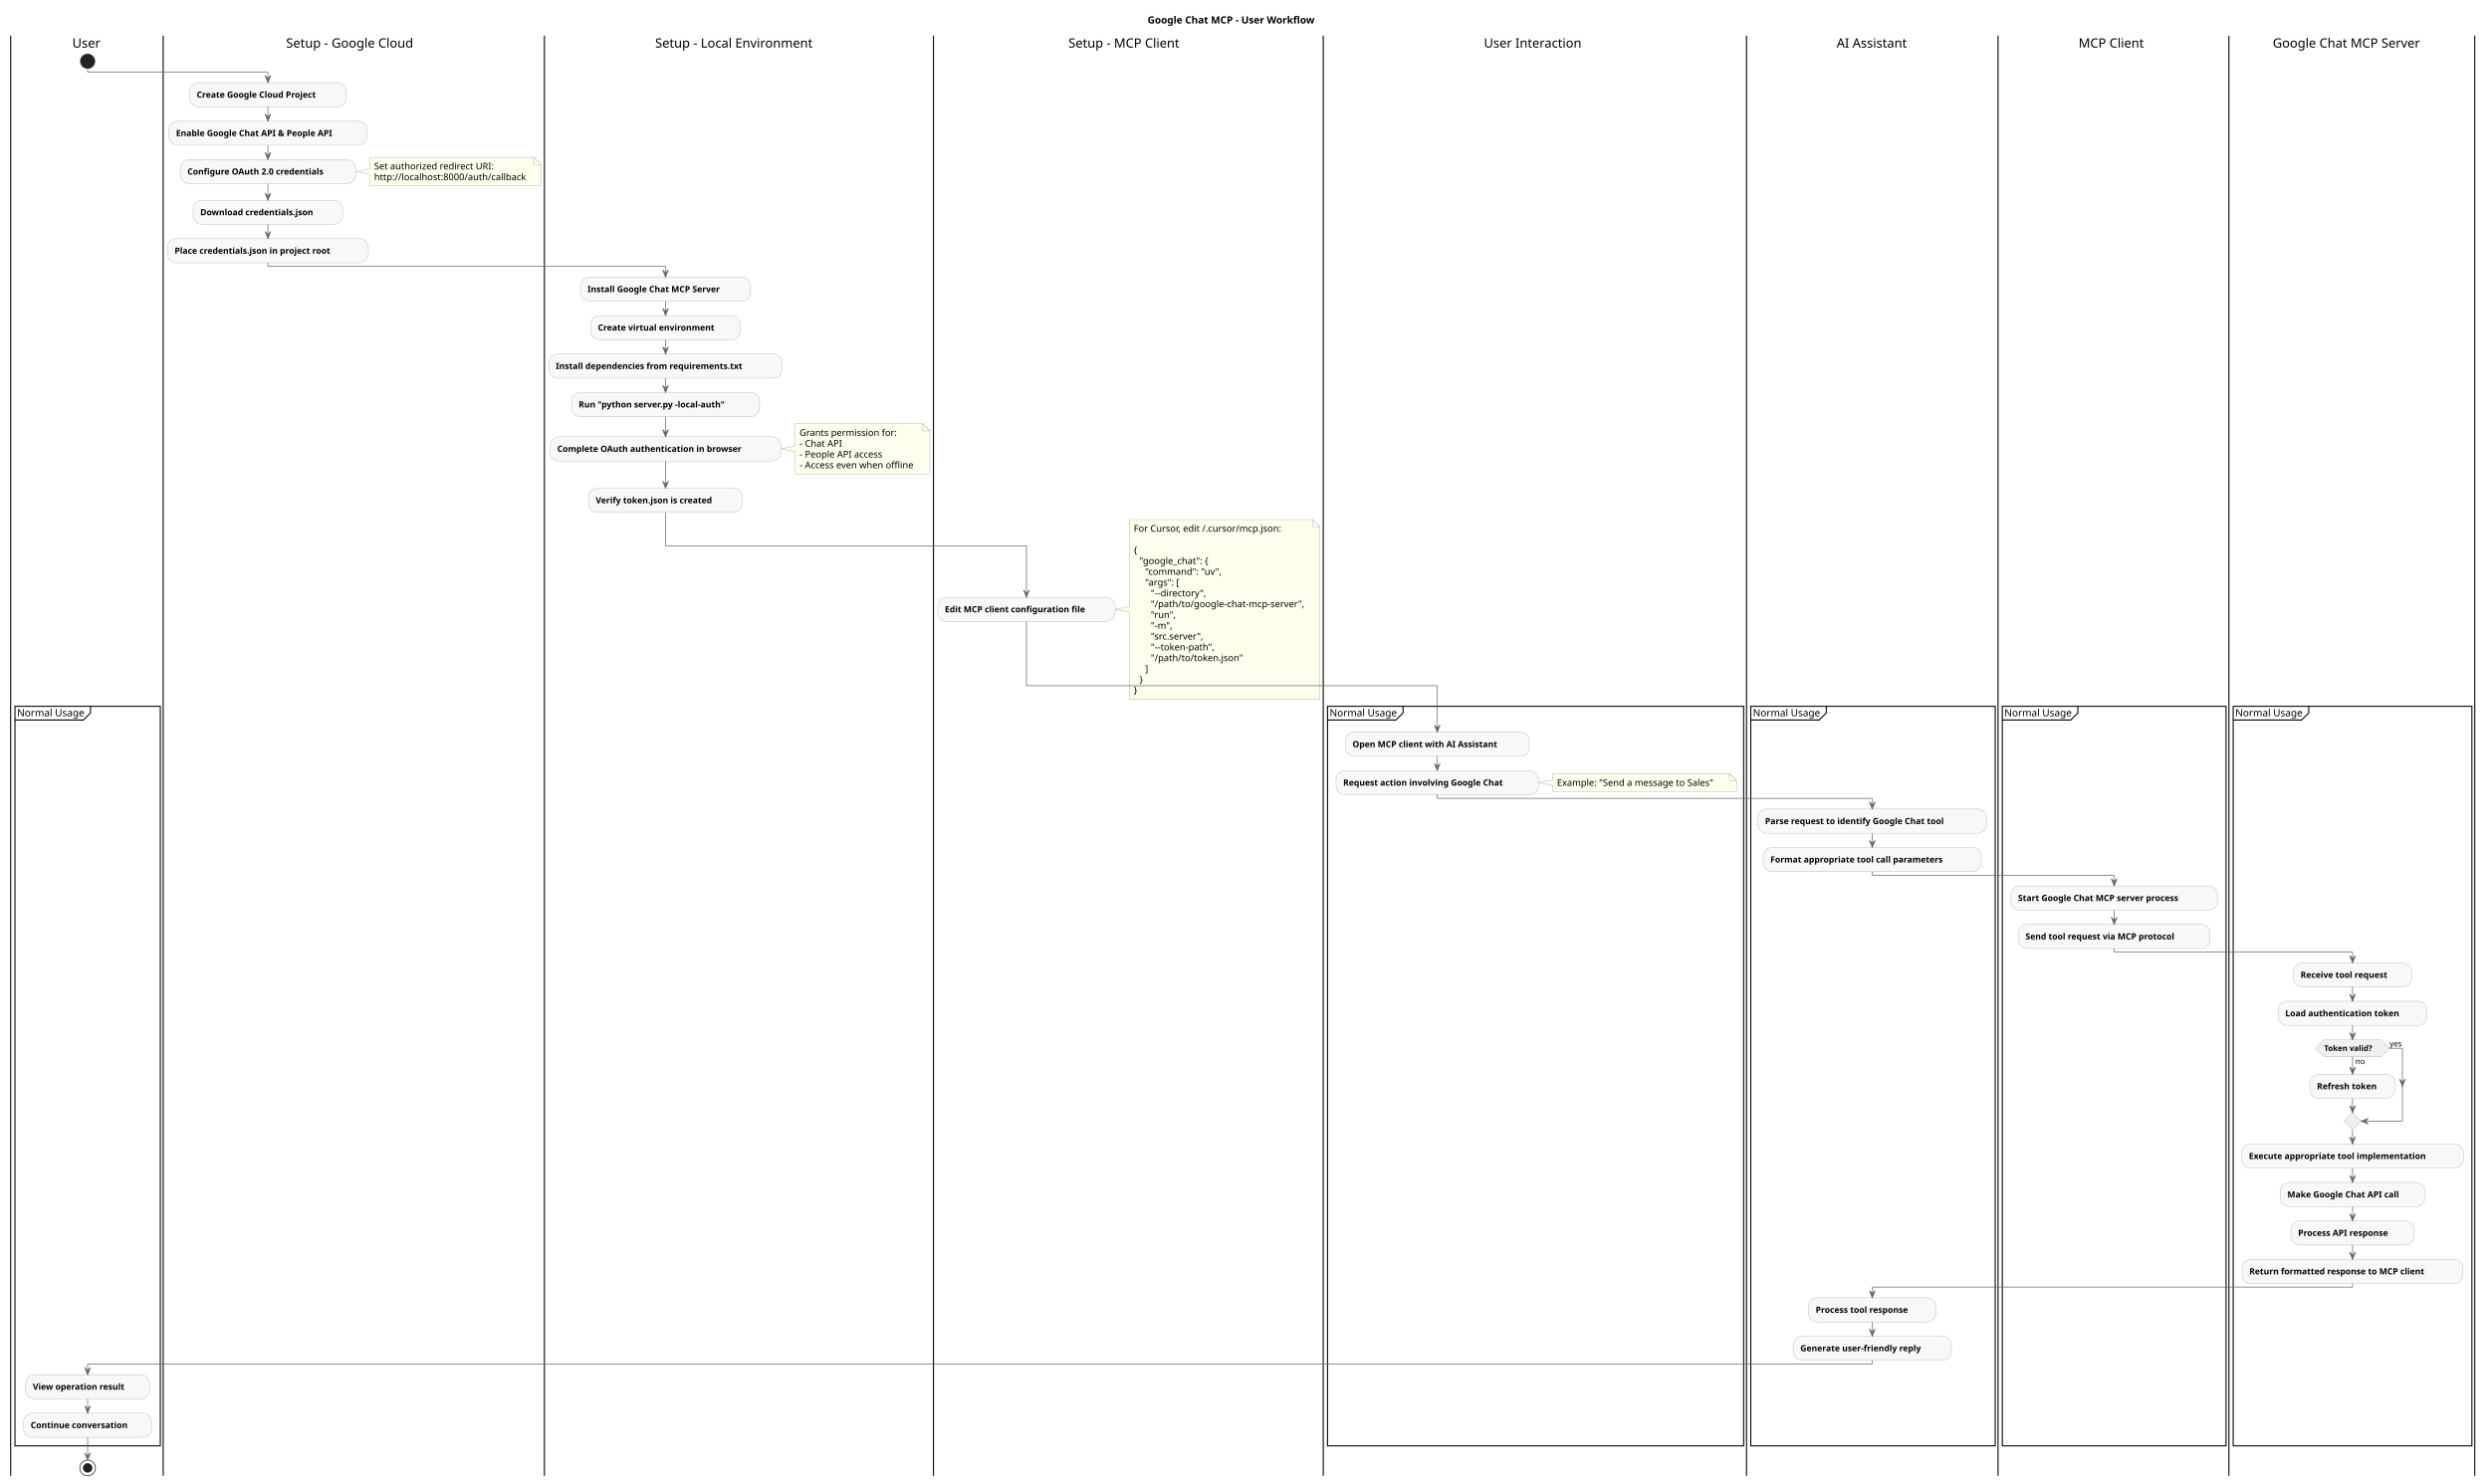
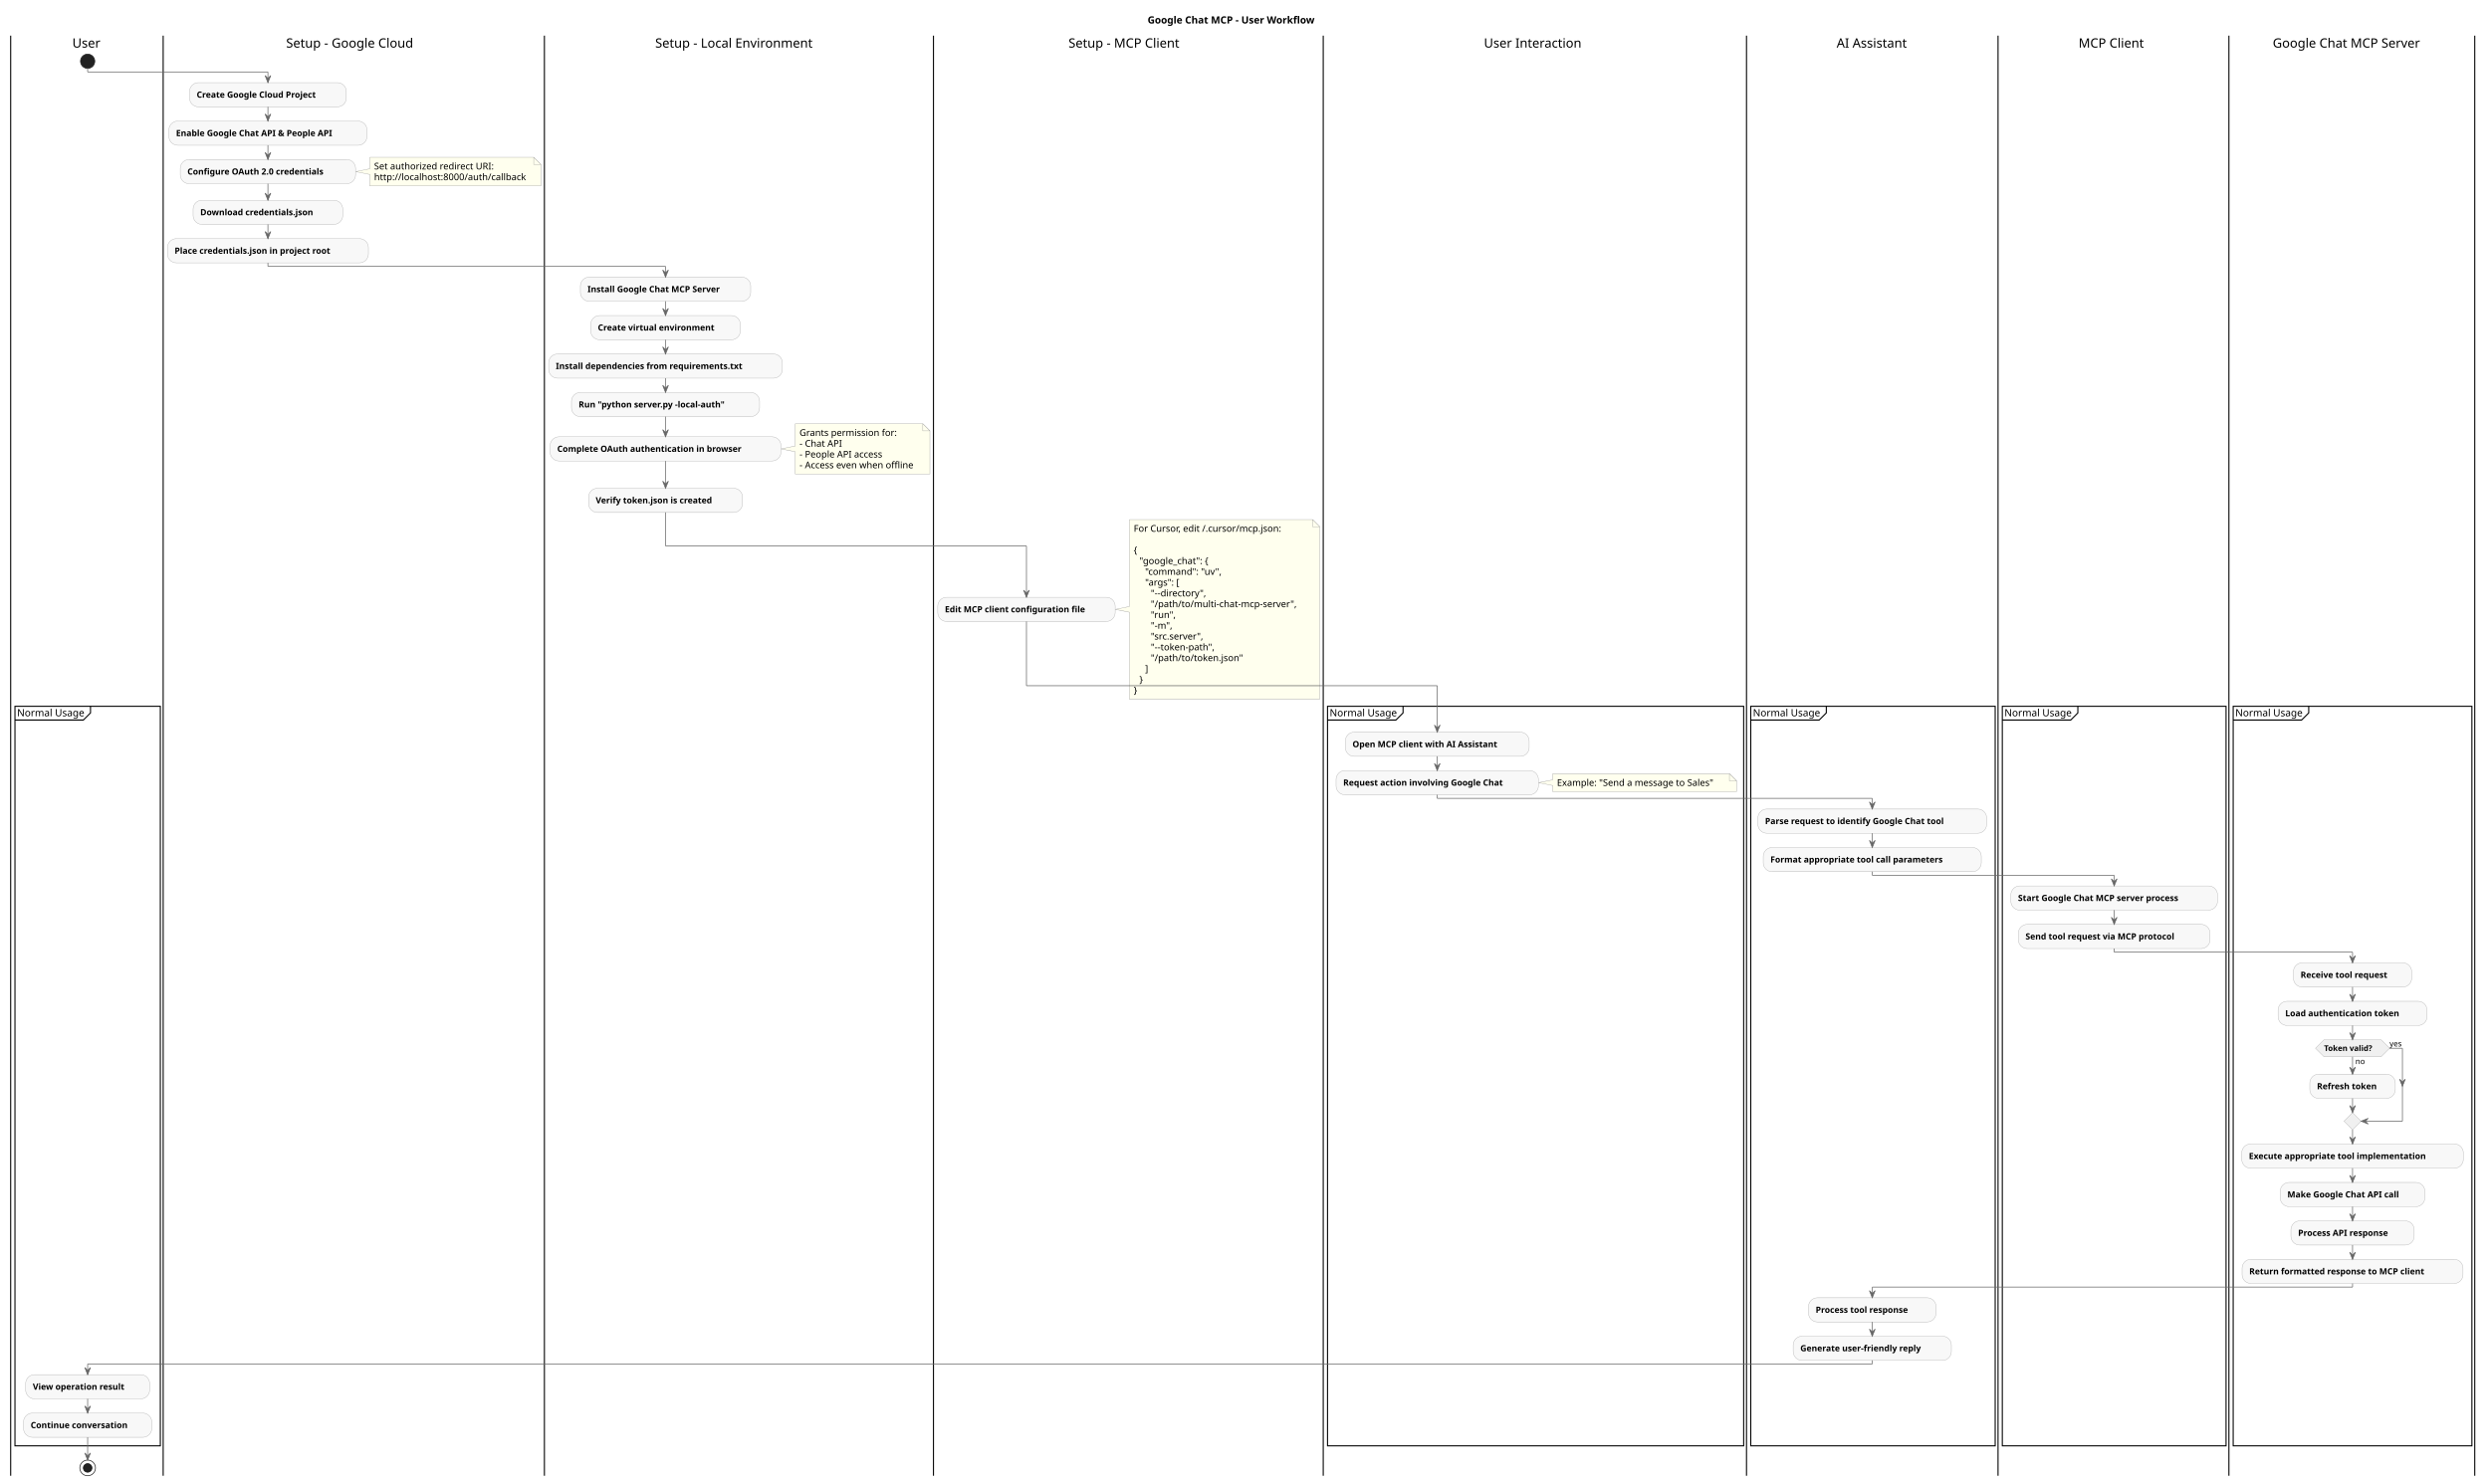
<svg xmlns="http://www.w3.org/2000/svg" contentStyleType="text/css" height="2083px" preserveAspectRatio="none" style="width:3493px;height:2083px;background:#FFFFFF;" version="1.1" viewBox="0 0 3493 2083" width="3493px" zoomAndPan="magnify">
  <defs />
  <g>
    <text fill="#000000" font-family="sans-serif" font-size="14" font-weight="bold" lengthAdjust="spacing" textLength="269" x="1610.5" y="32.995">Google Chat MCP - User Workflow</text>
    <rect fill="none" height="20.953" style="stroke:none;stroke-width:1.0;" width="3460" x="15" y="50.042" />
    <ellipse cx="123" cy="85.995" fill="#222222" rx="10" ry="10" style="stroke:#222222;stroke-width:1.0;" />
    <rect fill="none" height="1038.168" style="stroke:#000000;stroke-width:1.5;" width="204" x="21" y="991.487" />
    <path d="M127,991.487 L127,1000.784 L117,1010.784 L21,1010.784 " fill="none" style="stroke:#000000;stroke-width:1.5;" />
    <text fill="#000000" font-family="sans-serif" font-size="14" lengthAdjust="spacing" textLength="96" x="24" y="1005.482">Normal Usage</text>
    <rect fill="#F8F8F8" height="33.969" rx="12.5" ry="12.5" style="stroke:#AAAAAA;stroke-width:0.5;" width="174" x="36" y="1929.718" />
    <text fill="#000000" font-family="sans-serif" font-size="12" font-weight="bold" lengthAdjust="spacing" textLength="154" x="46" y="1950.856">View operation result</text>
    <rect fill="#F8F8F8" height="33.969" rx="12.5" ry="12.5" style="stroke:#AAAAAA;stroke-width:0.5;" width="180" x="33" y="1983.687" />
    <text fill="#000000" font-family="sans-serif" font-size="12" font-weight="bold" lengthAdjust="spacing" textLength="160" x="43" y="2004.825">Continue conversation</text>
    <ellipse cx="123" cy="2060.655" fill="none" rx="11" ry="11" style="stroke:#222222;stroke-width:1.0;" />
    <ellipse cx="123" cy="2060.655" fill="#222222" rx="6" ry="6" style="stroke:#111111;stroke-width:1.0;" />
    <line style="stroke:#000000;stroke-width:1.5;" x1="15" x2="15" y1="50.042" y2="2071.655" />
    <rect fill="#F8F8F8" height="33.969" rx="12.5" ry="12.5" style="stroke:#AAAAAA;stroke-width:0.5;" width="220" x="266" y="115.995" />
    <text fill="#000000" font-family="sans-serif" font-size="12" font-weight="bold" lengthAdjust="spacing" textLength="200" x="276" y="137.134">Create Google Cloud Project</text>
    <rect fill="#F8F8F8" height="33.969" rx="12.5" ry="12.5" style="stroke:#AAAAAA;stroke-width:0.5;" width="278" x="237" y="169.964" />
    <text fill="#000000" font-family="sans-serif" font-size="12" font-weight="bold" lengthAdjust="spacing" textLength="258" x="247" y="191.102">Enable Google Chat API &amp; People API</text>
    <path d="M519,220.784 L519,236.917 L499,240.917 L519,244.917 L519,261.05 A0,0 0 0 0 519,261.05 L759,261.05 A0,0 0 0 0 759,261.05 L759,230.784 L749,220.784 L519,220.784 A0,0 0 0 0 519,220.784 " fill="#FFFFEE" style="stroke:#999999;stroke-width:0.5;" />
    <path d="M749,220.784 L749,230.784 L759,230.784 L749,220.784 " fill="#FFFFEE" style="stroke:#999999;stroke-width:0.5;" />
    <text fill="#000000" font-family="sans-serif" font-size="13" lengthAdjust="spacing" textLength="176" x="525" y="237.851">Set authorized redirect URI:</text>
    <text fill="#000000" font-family="sans-serif" font-size="13" lengthAdjust="spacing" textLength="219" x="525" y="252.984">http://localhost:8000/auth/callback</text>
    <rect fill="#F8F8F8" height="33.969" rx="12.5" ry="12.5" style="stroke:#AAAAAA;stroke-width:0.5;" width="246" x="253" y="223.933" />
    <text fill="#000000" font-family="sans-serif" font-size="12" font-weight="bold" lengthAdjust="spacing" textLength="226" x="263" y="245.071">Configure OAuth 2.0 credentials</text>
    <rect fill="#F8F8F8" height="33.969" rx="12.5" ry="12.5" style="stroke:#AAAAAA;stroke-width:0.5;" width="210" x="271" y="281.05" />
    <text fill="#000000" font-family="sans-serif" font-size="12" font-weight="bold" lengthAdjust="spacing" textLength="190" x="281" y="302.188">Download credentials.json</text>
    <rect fill="#F8F8F8" height="33.969" rx="12.5" ry="12.5" style="stroke:#AAAAAA;stroke-width:0.5;" width="282" x="235" y="335.019" />
    <text fill="#000000" font-family="sans-serif" font-size="12" font-weight="bold" lengthAdjust="spacing" textLength="262" x="245" y="356.157">Place credentials.json in project root</text>
    <line style="stroke:#000000;stroke-width:1.5;" x1="229" x2="229" y1="50.042" y2="2071.655" />
    <rect fill="#F8F8F8" height="33.969" rx="12.5" ry="12.5" style="stroke:#AAAAAA;stroke-width:0.5;" width="239" x="814.5" y="388.987" />
    <text fill="#000000" font-family="sans-serif" font-size="12" font-weight="bold" lengthAdjust="spacing" textLength="219" x="824.5" y="410.126">Install Google Chat MCP Server</text>
    <rect fill="#F8F8F8" height="33.969" rx="12.5" ry="12.5" style="stroke:#AAAAAA;stroke-width:0.5;" width="210" x="829" y="442.956" />
    <text fill="#000000" font-family="sans-serif" font-size="12" font-weight="bold" lengthAdjust="spacing" textLength="190" x="839" y="464.095">Create virtual environment</text>
    <rect fill="#F8F8F8" height="33.969" rx="12.5" ry="12.5" style="stroke:#AAAAAA;stroke-width:0.5;" width="328" x="770" y="496.925" />
    <text fill="#000000" font-family="sans-serif" font-size="12" font-weight="bold" lengthAdjust="spacing" textLength="308" x="780" y="518.063">Install dependencies from requirements.txt</text>
    <rect fill="#F8F8F8" height="33.969" rx="12.5" ry="12.5" style="stroke:#AAAAAA;stroke-width:0.5;" width="264" x="802" y="550.894" />
    <text fill="#000000" font-family="sans-serif" font-size="12" font-weight="bold" lengthAdjust="spacing" textLength="244" x="812" y="572.032">Run "python server.py -local-auth"</text>
    <path d="M1116,594.862 L1116,626.128 L1096,630.128 L1116,634.128 L1116,665.394 A0,0 0 0 0 1116,665.394 L1305,665.394 A0,0 0 0 0 1305,665.394 L1305,604.862 L1295,594.862 L1116,594.862 A0,0 0 0 0 1116,594.862 " fill="#FFFFEE" style="stroke:#999999;stroke-width:0.5;" />
    <path d="M1295,594.862 L1295,604.862 L1305,604.862 L1295,594.862 " fill="#FFFFEE" style="stroke:#999999;stroke-width:0.5;" />
    <text fill="#000000" font-family="sans-serif" font-size="13" lengthAdjust="spacing" textLength="142" x="1122" y="611.929">Grants permission for:</text>
    <text fill="#000000" font-family="sans-serif" font-size="13" lengthAdjust="spacing" textLength="63" x="1122" y="627.062">- Chat API</text>
    <text fill="#000000" font-family="sans-serif" font-size="13" lengthAdjust="spacing" textLength="124" x="1122" y="642.195">- People API access</text>
    <text fill="#000000" font-family="sans-serif" font-size="13" lengthAdjust="spacing" textLength="168" x="1122" y="657.328">- Access even when offline</text>
    <rect fill="#F8F8F8" height="33.969" rx="12.5" ry="12.5" style="stroke:#AAAAAA;stroke-width:0.5;" width="324" x="772" y="613.144" />
    <text fill="#000000" font-family="sans-serif" font-size="12" font-weight="bold" lengthAdjust="spacing" textLength="304" x="782" y="634.282">Complete OAuth authentication in browser</text>
    <rect fill="#F8F8F8" height="33.969" rx="12.5" ry="12.5" style="stroke:#AAAAAA;stroke-width:0.5;" width="216" x="826" y="685.394" />
    <text fill="#000000" font-family="sans-serif" font-size="12" font-weight="bold" lengthAdjust="spacing" textLength="196" x="836" y="706.532">Verify token.json is created</text>
    <line style="stroke:#000000;stroke-width:1.5;" x1="764" x2="764" y1="50.042" y2="2071.655" />
    <path d="M1585,729.362 L1585,851.425 L1565,855.425 L1585,859.425 L1585,981.487 A0,0 0 0 0 1585,981.487 L1852,981.487 A0,0 0 0 0 1852,981.487 L1852,739.362 L1842,729.362 L1585,729.362 A0,0 0 0 0 1585,729.362 " fill="#FFFFEE" style="stroke:#999999;stroke-width:0.5;" />
    <path d="M1842,729.362 L1842,739.362 L1852,739.362 L1842,729.362 " fill="#FFFFEE" style="stroke:#999999;stroke-width:0.5;" />
    <text fill="#000000" font-family="sans-serif" font-size="13" lengthAdjust="spacing" textLength="216" x="1591" y="746.429">For Cursor, edit /.cursor/mcp.json:</text>
    <text fill="#000000" font-family="sans-serif" font-size="13" lengthAdjust="spacing" textLength="4" x="1591" y="761.562"> </text>
    <text fill="#000000" font-family="sans-serif" font-size="13" lengthAdjust="spacing" textLength="8" x="1591" y="776.695">{</text>
    <text fill="#000000" font-family="sans-serif" font-size="13" lengthAdjust="spacing" textLength="104" x="1599" y="791.828">"google_chat": {</text>
    <text fill="#000000" font-family="sans-serif" font-size="13" lengthAdjust="spacing" textLength="112" x="1607" y="806.96">"command": "uv",</text>
    <text fill="#000000" font-family="sans-serif" font-size="13" lengthAdjust="spacing" textLength="51" x="1607" y="822.093">"args": [</text>
    <text fill="#000000" font-family="sans-serif" font-size="13" lengthAdjust="spacing" textLength="80" x="1615" y="837.226">"--directory",</text>
-     <text fill="#000000" font-family="sans-serif" font-size="13" lengthAdjust="spacing" textLength="222" x="1615" y="852.359">"/path/to/google-chat-mcp-server",</text>
+     <text fill="#000000" font-family="sans-serif" font-size="13" lengthAdjust="spacing" textLength="222" x="1615" y="852.359">"/path/to/multi-chat-mcp-server",</text>
    <text fill="#000000" font-family="sans-serif" font-size="13" lengthAdjust="spacing" textLength="35" x="1615" y="867.492">"run",</text>
    <text fill="#000000" font-family="sans-serif" font-size="13" lengthAdjust="spacing" textLength="32" x="1615" y="882.625">"-m",</text>
    <text fill="#000000" font-family="sans-serif" font-size="13" lengthAdjust="spacing" textLength="77" x="1615" y="897.757">"src.server",</text>
    <text fill="#000000" font-family="sans-serif" font-size="13" lengthAdjust="spacing" textLength="94" x="1615" y="912.89">"--token-path",</text>
    <text fill="#000000" font-family="sans-serif" font-size="13" lengthAdjust="spacing" textLength="130" x="1615" y="928.023">"/path/to/token.json"</text>
    <text fill="#000000" font-family="sans-serif" font-size="13" lengthAdjust="spacing" textLength="5" x="1607" y="943.156">]</text>
    <text fill="#000000" font-family="sans-serif" font-size="13" lengthAdjust="spacing" textLength="8" x="1599" y="958.289">}</text>
    <text fill="#000000" font-family="sans-serif" font-size="13" lengthAdjust="spacing" textLength="8" x="1591" y="973.421">}</text>
    <rect fill="#F8F8F8" height="33.969" rx="12.5" ry="12.5" style="stroke:#AAAAAA;stroke-width:0.5;" width="249" x="1316" y="838.44" />
    <text fill="#000000" font-family="sans-serif" font-size="12" font-weight="bold" lengthAdjust="spacing" textLength="229" x="1326" y="859.579">Edit MCP client configuration file</text>
    <line style="stroke:#000000;stroke-width:1.5;" x1="1310" x2="1310" y1="50.042" y2="2071.655" />
    <rect fill="none" height="1038.168" style="stroke:#000000;stroke-width:1.5;" width="584" x="1863" y="991.487" />
    <path d="M1969,991.487 L1969,1000.784 L1959,1010.784 L1863,1010.784 " fill="none" style="stroke:#000000;stroke-width:1.5;" />
    <text fill="#000000" font-family="sans-serif" font-size="14" lengthAdjust="spacing" textLength="96" x="1866" y="1005.482">Normal Usage</text>
    <rect fill="#F8F8F8" height="33.969" rx="12.5" ry="12.5" style="stroke:#AAAAAA;stroke-width:0.5;" width="258" x="1888" y="1027.784" />
    <text fill="#000000" font-family="sans-serif" font-size="12" font-weight="bold" lengthAdjust="spacing" textLength="238" x="1898" y="1048.923">Open MCP client with AI Assistant</text>
    <path d="M2179,1086.171 L2179,1094.737 L2159,1098.737 L2179,1102.737 L2179,1111.304 A0,0 0 0 0 2179,1111.304 L2437,1111.304 A0,0 0 0 0 2437,1111.304 L2437,1096.171 L2427,1086.171 L2179,1086.171 A0,0 0 0 0 2179,1086.171 " fill="#FFFFEE" style="stroke:#999999;stroke-width:0.5;" />
    <path d="M2427,1086.171 L2427,1096.171 L2437,1096.171 L2427,1086.171 " fill="#FFFFEE" style="stroke:#999999;stroke-width:0.5;" />
    <text fill="#000000" font-family="sans-serif" font-size="13" lengthAdjust="spacing" textLength="237" x="2185" y="1103.238">Example: "Send a message to Sales"</text>
    <rect fill="#F8F8F8" height="33.969" rx="12.5" ry="12.5" style="stroke:#AAAAAA;stroke-width:0.5;" width="284" x="1875" y="1081.753" />
    <text fill="#000000" font-family="sans-serif" font-size="12" font-weight="bold" lengthAdjust="spacing" textLength="264" x="1885" y="1102.892">Request action involving Google Chat</text>
    <line style="stroke:#000000;stroke-width:1.5;" x1="1857" x2="1857" y1="50.042" y2="2071.655" />
    <rect fill="none" height="1038.168" style="stroke:#000000;stroke-width:1.5;" width="343" x="2457" y="991.487" />
    <path d="M2563,991.487 L2563,1000.784 L2553,1010.784 L2457,1010.784 " fill="none" style="stroke:#000000;stroke-width:1.5;" />
    <text fill="#000000" font-family="sans-serif" font-size="14" lengthAdjust="spacing" textLength="96" x="2460" y="1005.482">Normal Usage</text>
    <rect fill="#F8F8F8" height="33.969" rx="12.5" ry="12.5" style="stroke:#AAAAAA;stroke-width:0.5;" width="321" x="2467" y="1135.722" />
    <text fill="#000000" font-family="sans-serif" font-size="12" font-weight="bold" lengthAdjust="spacing" textLength="301" x="2477" y="1156.86">Parse request to identify Google Chat tool</text>
    <rect fill="#F8F8F8" height="33.969" rx="12.5" ry="12.5" style="stroke:#AAAAAA;stroke-width:0.5;" width="306" x="2474.5" y="1189.69" />
    <text fill="#000000" font-family="sans-serif" font-size="12" font-weight="bold" lengthAdjust="spacing" textLength="286" x="2484.5" y="1210.829">Format appropriate tool call parameters</text>
    <rect fill="#F8F8F8" height="33.969" rx="12.5" ry="12.5" style="stroke:#AAAAAA;stroke-width:0.5;" width="179" x="2538" y="1821.78" />
    <text fill="#000000" font-family="sans-serif" font-size="12" font-weight="bold" lengthAdjust="spacing" textLength="159" x="2548" y="1842.919">Process tool response</text>
    <rect fill="#F8F8F8" height="33.969" rx="12.5" ry="12.5" style="stroke:#AAAAAA;stroke-width:0.5;" width="222" x="2516.5" y="1875.749" />
    <text fill="#000000" font-family="sans-serif" font-size="12" font-weight="bold" lengthAdjust="spacing" textLength="202" x="2526.5" y="1896.888">Generate user-friendly reply</text>
    <line style="stroke:#000000;stroke-width:1.5;" x1="2451" x2="2451" y1="50.042" y2="2071.655" />
    <rect fill="none" height="1038.168" style="stroke:#000000;stroke-width:1.5;" width="314" x="2810" y="991.487" />
    <path d="M2916,991.487 L2916,1000.784 L2906,1010.784 L2810,1010.784 " fill="none" style="stroke:#000000;stroke-width:1.5;" />
    <text fill="#000000" font-family="sans-serif" font-size="14" lengthAdjust="spacing" textLength="96" x="2813" y="1005.482">Normal Usage</text>
    <rect fill="#F8F8F8" height="33.969" rx="12.5" ry="12.5" style="stroke:#AAAAAA;stroke-width:0.5;" width="290" x="2822" y="1243.659" />
    <text fill="#000000" font-family="sans-serif" font-size="12" font-weight="bold" lengthAdjust="spacing" textLength="270" x="2832" y="1264.798">Start Google Chat MCP server process</text>
    <rect fill="#F8F8F8" height="33.969" rx="12.5" ry="12.5" style="stroke:#AAAAAA;stroke-width:0.5;" width="269" x="2832.5" y="1297.628" />
    <text fill="#000000" font-family="sans-serif" font-size="12" font-weight="bold" lengthAdjust="spacing" textLength="249" x="2842.5" y="1318.767">Send tool request via MCP protocol</text>
    <line style="stroke:#000000;stroke-width:1.5;" x1="2804" x2="2804" y1="50.042" y2="2071.655" />
    <rect fill="none" height="1038.168" style="stroke:#000000;stroke-width:1.5;" width="335" x="3134" y="991.487" />
    <path d="M3240,991.487 L3240,1000.784 L3230,1010.784 L3134,1010.784 " fill="none" style="stroke:#000000;stroke-width:1.5;" />
    <text fill="#000000" font-family="sans-serif" font-size="14" lengthAdjust="spacing" textLength="96" x="3137" y="1005.482">Normal Usage</text>
    <rect fill="#F8F8F8" height="33.969" rx="12.5" ry="12.5" style="stroke:#AAAAAA;stroke-width:0.5;" width="166" x="3218.5" y="1351.597" />
    <text fill="#000000" font-family="sans-serif" font-size="12" font-weight="bold" lengthAdjust="spacing" textLength="146" x="3228.5" y="1372.735">Receive tool request</text>
    <rect fill="#F8F8F8" height="33.969" rx="12.5" ry="12.5" style="stroke:#AAAAAA;stroke-width:0.5;" width="209" x="3197" y="1405.565" />
    <text fill="#000000" font-family="sans-serif" font-size="12" font-weight="bold" lengthAdjust="spacing" textLength="189" x="3207" y="1426.704">Load authentication token</text>
    <rect fill="#F8F8F8" height="33.969" rx="12.5" ry="12.5" style="stroke:#AAAAAA;stroke-width:0.5;" width="120" x="3241.5" y="1507.937" />
    <text fill="#000000" font-family="sans-serif" font-size="12" font-weight="bold" lengthAdjust="spacing" textLength="100" x="3251.5" y="1529.075">Refresh token</text>
    <polygon fill="#F0F0F0" points="3261.5,1459.534,3341.5,1459.534,3353.5,1471.534,3341.5,1483.534,3261.5,1483.534,3249.5,1471.534,3261.5,1459.534" style="stroke:#AAAAAA;stroke-width:0.5;" />
    <text fill="#000000" font-family="sans-serif" font-size="11" lengthAdjust="spacing" textLength="14" x="3305.5" y="1493.745">no</text>
    <text fill="#000000" font-family="sans-serif" font-size="11" font-weight="bold" lengthAdjust="spacing" textLength="80" x="3261.5" y="1475.342">Token valid?</text>
    <text fill="#000000" font-family="sans-serif" font-size="11" lengthAdjust="spacing" textLength="20" x="3353.5" y="1468.94">yes</text>
    <polygon fill="#F0F0F0" points="3301.5,1561.905,3313.5,1573.905,3301.5,1585.905,3289.5,1573.905,3301.5,1561.905" style="stroke:#AAAAAA;stroke-width:0.5;" />
    <rect fill="#F8F8F8" height="33.969" rx="12.5" ry="12.5" style="stroke:#AAAAAA;stroke-width:0.5;" width="311" x="3146" y="1605.905" />
    <text fill="#000000" font-family="sans-serif" font-size="12" font-weight="bold" lengthAdjust="spacing" textLength="291" x="3156" y="1627.044">Execute appropriate tool implementation</text>
    <rect fill="#F8F8F8" height="33.969" rx="12.5" ry="12.5" style="stroke:#AAAAAA;stroke-width:0.5;" width="203" x="3200" y="1659.874" />
    <text fill="#000000" font-family="sans-serif" font-size="12" font-weight="bold" lengthAdjust="spacing" textLength="183" x="3210" y="1681.013">Make Google Chat API call</text>
    <rect fill="#F8F8F8" height="33.969" rx="12.5" ry="12.5" style="stroke:#AAAAAA;stroke-width:0.5;" width="173" x="3215" y="1713.843" />
    <text fill="#000000" font-family="sans-serif" font-size="12" font-weight="bold" lengthAdjust="spacing" textLength="153" x="3225" y="1734.981">Process API response</text>
    <rect fill="#F8F8F8" height="33.969" rx="12.5" ry="12.5" style="stroke:#AAAAAA;stroke-width:0.5;" width="310" x="3146.5" y="1767.812" />
    <text fill="#000000" font-family="sans-serif" font-size="12" font-weight="bold" lengthAdjust="spacing" textLength="290" x="3156.5" y="1788.95">Return formatted response to MCP client</text>
    <line style="stroke:#000000;stroke-width:1.5;" x1="3128" x2="3128" y1="50.042" y2="2071.655" />
    <line style="stroke:#000000;stroke-width:1.5;" x1="3473" x2="3473" y1="50.042" y2="2071.655" />
    <line style="stroke:#666666;stroke-width:1.0;" x1="123" x2="123" y1="1963.687" y2="1983.687" />
    <polygon fill="#666666" points="119,1973.687,123,1983.687,127,1973.687,123,1977.687" style="stroke:#666666;stroke-width:1.0;" />
    <line style="stroke:#666666;stroke-width:1.0;" x1="123" x2="123" y1="2017.655" y2="2049.655" />
    <polygon fill="#666666" points="119,2039.655,123,2049.655,127,2039.655,123,2043.655" style="stroke:#666666;stroke-width:1.0;" />
    <line style="stroke:#666666;stroke-width:1.0;" x1="376" x2="376" y1="149.964" y2="169.964" />
    <polygon fill="#666666" points="372,159.964,376,169.964,380,159.964,376,163.964" style="stroke:#666666;stroke-width:1.0;" />
    <line style="stroke:#666666;stroke-width:1.0;" x1="376" x2="376" y1="203.933" y2="223.933" />
    <polygon fill="#666666" points="372,213.933,376,223.933,380,213.933,376,217.933" style="stroke:#666666;stroke-width:1.0;" />
    <line style="stroke:#666666;stroke-width:1.0;" x1="376" x2="376" y1="257.901" y2="281.05" />
    <polygon fill="#666666" points="372,271.05,376,281.05,380,271.05,376,275.05" style="stroke:#666666;stroke-width:1.0;" />
    <line style="stroke:#666666;stroke-width:1.0;" x1="376" x2="376" y1="315.019" y2="335.019" />
    <polygon fill="#666666" points="372,325.019,376,335.019,380,325.019,376,329.019" style="stroke:#666666;stroke-width:1.0;" />
    <line style="stroke:#666666;stroke-width:1.0;" x1="934" x2="934" y1="422.956" y2="442.956" />
    <polygon fill="#666666" points="930,432.956,934,442.956,938,432.956,934,436.956" style="stroke:#666666;stroke-width:1.0;" />
    <line style="stroke:#666666;stroke-width:1.0;" x1="934" x2="934" y1="476.925" y2="496.925" />
    <polygon fill="#666666" points="930,486.925,934,496.925,938,486.925,934,490.925" style="stroke:#666666;stroke-width:1.0;" />
    <line style="stroke:#666666;stroke-width:1.0;" x1="934" x2="934" y1="530.894" y2="550.894" />
    <polygon fill="#666666" points="930,540.894,934,550.894,938,540.894,934,544.894" style="stroke:#666666;stroke-width:1.0;" />
    <line style="stroke:#666666;stroke-width:1.0;" x1="934" x2="934" y1="584.862" y2="613.144" />
    <polygon fill="#666666" points="930,603.144,934,613.144,938,603.144,934,607.144" style="stroke:#666666;stroke-width:1.0;" />
    <line style="stroke:#666666;stroke-width:1.0;" x1="934" x2="934" y1="647.112" y2="685.394" />
    <polygon fill="#666666" points="930,675.394,934,685.394,938,675.394,934,679.394" style="stroke:#666666;stroke-width:1.0;" />
    <line style="stroke:#666666;stroke-width:1.0;" x1="2017" x2="2017" y1="1061.753" y2="1081.753" />
    <polygon fill="#666666" points="2013,1071.753,2017,1081.753,2021,1071.753,2017,1075.753" style="stroke:#666666;stroke-width:1.0;" />
    <line style="stroke:#666666;stroke-width:1.0;" x1="2627.5" x2="2627.5" y1="1169.69" y2="1189.69" />
    <polygon fill="#666666" points="2623.5,1179.69,2627.5,1189.69,2631.5,1179.69,2627.5,1183.69" style="stroke:#666666;stroke-width:1.0;" />
    <line style="stroke:#666666;stroke-width:1.0;" x1="2627.5" x2="2627.5" y1="1855.749" y2="1875.749" />
    <polygon fill="#666666" points="2623.5,1865.749,2627.5,1875.749,2631.5,1865.749,2627.5,1869.749" style="stroke:#666666;stroke-width:1.0;" />
    <line style="stroke:#666666;stroke-width:1.0;" x1="2967" x2="2967" y1="1277.628" y2="1297.628" />
    <polygon fill="#666666" points="2963,1287.628,2967,1297.628,2971,1287.628,2967,1291.628" style="stroke:#666666;stroke-width:1.0;" />
    <line style="stroke:#666666;stroke-width:1.0;" x1="3301.5" x2="3301.5" y1="1385.565" y2="1405.565" />
    <polygon fill="#666666" points="3297.5,1395.565,3301.5,1405.565,3305.5,1395.565,3301.5,1399.565" style="stroke:#666666;stroke-width:1.0;" />
    <line style="stroke:#666666;stroke-width:1.0;" x1="3301.5" x2="3301.5" y1="1483.534" y2="1507.937" />
    <polygon fill="#666666" points="3297.5,1497.937,3301.5,1507.937,3305.5,1497.937,3301.5,1501.937" style="stroke:#666666;stroke-width:1.0;" />
    <line style="stroke:#666666;stroke-width:1.0;" x1="3353.5" x2="3371.5" y1="1471.534" y2="1471.534" />
    <polygon fill="#666666" points="3367.5,1514.921,3371.5,1524.921,3375.5,1514.921,3371.5,1518.921" style="stroke:#666666;stroke-width:1.0;" />
    <line style="stroke:#666666;stroke-width:1.0;" x1="3371.5" x2="3371.5" y1="1471.534" y2="1573.905" />
    <line style="stroke:#666666;stroke-width:1.0;" x1="3371.5" x2="3313.5" y1="1573.905" y2="1573.905" />
    <polygon fill="#666666" points="3323.5,1569.905,3313.5,1573.905,3323.5,1577.905,3319.5,1573.905" style="stroke:#666666;stroke-width:1.0;" />
    <line style="stroke:#666666;stroke-width:1.0;" x1="3301.5" x2="3301.5" y1="1541.905" y2="1561.905" />
    <polygon fill="#666666" points="3297.5,1551.905,3301.5,1561.905,3305.5,1551.905,3301.5,1555.905" style="stroke:#666666;stroke-width:1.0;" />
    <line style="stroke:#666666;stroke-width:1.0;" x1="3301.5" x2="3301.5" y1="1439.534" y2="1459.534" />
    <polygon fill="#666666" points="3297.5,1449.534,3301.5,1459.534,3305.5,1449.534,3301.5,1453.534" style="stroke:#666666;stroke-width:1.0;" />
    <line style="stroke:#666666;stroke-width:1.0;" x1="3301.5" x2="3301.5" y1="1585.905" y2="1605.905" />
    <polygon fill="#666666" points="3297.5,1595.905,3301.5,1605.905,3305.5,1595.905,3301.5,1599.905" style="stroke:#666666;stroke-width:1.0;" />
    <line style="stroke:#666666;stroke-width:1.0;" x1="3301.5" x2="3301.5" y1="1639.874" y2="1659.874" />
    <polygon fill="#666666" points="3297.5,1649.874,3301.5,1659.874,3305.5,1649.874,3301.5,1653.874" style="stroke:#666666;stroke-width:1.0;" />
    <line style="stroke:#666666;stroke-width:1.0;" x1="3301.5" x2="3301.5" y1="1693.843" y2="1713.843" />
    <polygon fill="#666666" points="3297.5,1703.843,3301.5,1713.843,3305.5,1703.843,3301.5,1707.843" style="stroke:#666666;stroke-width:1.0;" />
    <line style="stroke:#666666;stroke-width:1.0;" x1="3301.5" x2="3301.5" y1="1747.812" y2="1767.812" />
    <polygon fill="#666666" points="3297.5,1757.812,3301.5,1767.812,3305.5,1757.812,3301.5,1761.812" style="stroke:#666666;stroke-width:1.0;" />
    <line style="stroke:#666666;stroke-width:1.0;" x1="123" x2="123" y1="95.995" y2="100.995" />
    <line style="stroke:#666666;stroke-width:1.0;" x1="123" x2="376" y1="100.995" y2="100.995" />
    <line style="stroke:#666666;stroke-width:1.0;" x1="376" x2="376" y1="100.995" y2="115.995" />
    <polygon fill="#666666" points="372,105.995,376,115.995,380,105.995,376,109.995" style="stroke:#666666;stroke-width:1.0;" />
    <line style="stroke:#666666;stroke-width:1.0;" x1="376" x2="376" y1="368.987" y2="373.987" />
    <line style="stroke:#666666;stroke-width:1.0;" x1="376" x2="934" y1="373.987" y2="373.987" />
    <line style="stroke:#666666;stroke-width:1.0;" x1="934" x2="934" y1="373.987" y2="388.987" />
    <polygon fill="#666666" points="930,378.987,934,388.987,938,378.987,934,382.987" style="stroke:#666666;stroke-width:1.0;" />
    <line style="stroke:#666666;stroke-width:1.0;" x1="934" x2="934" y1="719.362" y2="766.401" />
    <line style="stroke:#666666;stroke-width:1.0;" x1="934" x2="1440.5" y1="766.401" y2="766.401" />
    <line style="stroke:#666666;stroke-width:1.0;" x1="1440.5" x2="1440.5" y1="766.401" y2="838.44" />
    <polygon fill="#666666" points="1436.5,828.44,1440.5,838.44,1444.5,828.44,1440.5,832.44" style="stroke:#666666;stroke-width:1.0;" />
    <line style="stroke:#666666;stroke-width:1.0;" x1="2017" x2="2017" y1="1115.722" y2="1120.722" />
    <line style="stroke:#666666;stroke-width:1.0;" x1="2017" x2="2627.5" y1="1120.722" y2="1120.722" />
    <line style="stroke:#666666;stroke-width:1.0;" x1="2627.5" x2="2627.5" y1="1120.722" y2="1135.722" />
    <polygon fill="#666666" points="2623.5,1125.722,2627.5,1135.722,2631.5,1125.722,2627.5,1129.722" style="stroke:#666666;stroke-width:1.0;" />
    <line style="stroke:#666666;stroke-width:1.0;" x1="2627.5" x2="2627.5" y1="1223.659" y2="1228.659" />
    <line style="stroke:#666666;stroke-width:1.0;" x1="2627.5" x2="2967" y1="1228.659" y2="1228.659" />
    <line style="stroke:#666666;stroke-width:1.0;" x1="2967" x2="2967" y1="1228.659" y2="1243.659" />
    <polygon fill="#666666" points="2963,1233.659,2967,1243.659,2971,1233.659,2967,1237.659" style="stroke:#666666;stroke-width:1.0;" />
    <line style="stroke:#666666;stroke-width:1.0;" x1="2967" x2="2967" y1="1331.597" y2="1336.597" />
    <line style="stroke:#666666;stroke-width:1.0;" x1="2967" x2="3301.5" y1="1336.597" y2="1336.597" />
    <line style="stroke:#666666;stroke-width:1.0;" x1="3301.5" x2="3301.5" y1="1336.597" y2="1351.597" />
    <polygon fill="#666666" points="3297.5,1341.597,3301.5,1351.597,3305.5,1341.597,3301.5,1345.597" style="stroke:#666666;stroke-width:1.0;" />
    <line style="stroke:#666666;stroke-width:1.0;" x1="3301.5" x2="3301.5" y1="1801.78" y2="1806.78" />
    <line style="stroke:#666666;stroke-width:1.0;" x1="3301.5" x2="2627.5" y1="1806.78" y2="1806.78" />
    <line style="stroke:#666666;stroke-width:1.0;" x1="2627.5" x2="2627.5" y1="1806.78" y2="1821.78" />
    <polygon fill="#666666" points="2623.5,1811.78,2627.5,1821.78,2631.5,1811.78,2627.5,1815.78" style="stroke:#666666;stroke-width:1.0;" />
    <line style="stroke:#666666;stroke-width:1.0;" x1="2627.5" x2="2627.5" y1="1909.718" y2="1914.718" />
    <line style="stroke:#666666;stroke-width:1.0;" x1="2627.5" x2="123" y1="1914.718" y2="1914.718" />
    <line style="stroke:#666666;stroke-width:1.0;" x1="123" x2="123" y1="1914.718" y2="1929.718" />
    <polygon fill="#666666" points="119,1919.718,123,1929.718,127,1919.718,123,1923.718" style="stroke:#666666;stroke-width:1.0;" />
    <line style="stroke:#666666;stroke-width:1.0;" x1="1440.5" x2="1440.5" y1="872.409" y2="962.597" />
    <line style="stroke:#666666;stroke-width:1.0;" x1="1440.5" x2="2017" y1="962.597" y2="962.597" />
    <line style="stroke:#666666;stroke-width:1.0;" x1="2017" x2="2017" y1="962.597" y2="1027.784" />
    <polygon fill="#666666" points="2013,1017.784,2017,1027.784,2021,1017.784,2017,1021.784" style="stroke:#666666;stroke-width:1.0;" />
    <text fill="#000000" font-family="sans-serif" font-size="18" lengthAdjust="spacing" textLength="41" x="101.5" y="66.75">User</text>
    <text fill="#000000" font-family="sans-serif" font-size="18" lengthAdjust="spacing" textLength="190" x="401.5" y="66.75">Setup - Google Cloud</text>
    <text fill="#000000" font-family="sans-serif" font-size="18" lengthAdjust="spacing" textLength="235" x="919.5" y="66.75">Setup - Local Environment</text>
    <text fill="#000000" font-family="sans-serif" font-size="18" lengthAdjust="spacing" textLength="168" x="1499.5" y="66.75">Setup - MCP Client</text>
    <text fill="#000000" font-family="sans-serif" font-size="18" lengthAdjust="spacing" textLength="143" x="2082.5" y="66.75">User Interaction</text>
    <text fill="#000000" font-family="sans-serif" font-size="18" lengthAdjust="spacing" textLength="100" x="2577.5" y="66.75">AI Assistant</text>
    <text fill="#000000" font-family="sans-serif" font-size="18" lengthAdjust="spacing" textLength="98" x="2917" y="66.75">MCP Client</text>
    <text fill="#000000" font-family="sans-serif" font-size="18" lengthAdjust="spacing" textLength="222" x="3189.5" y="66.75">Google Chat MCP Server</text>
  </g>
</svg>
